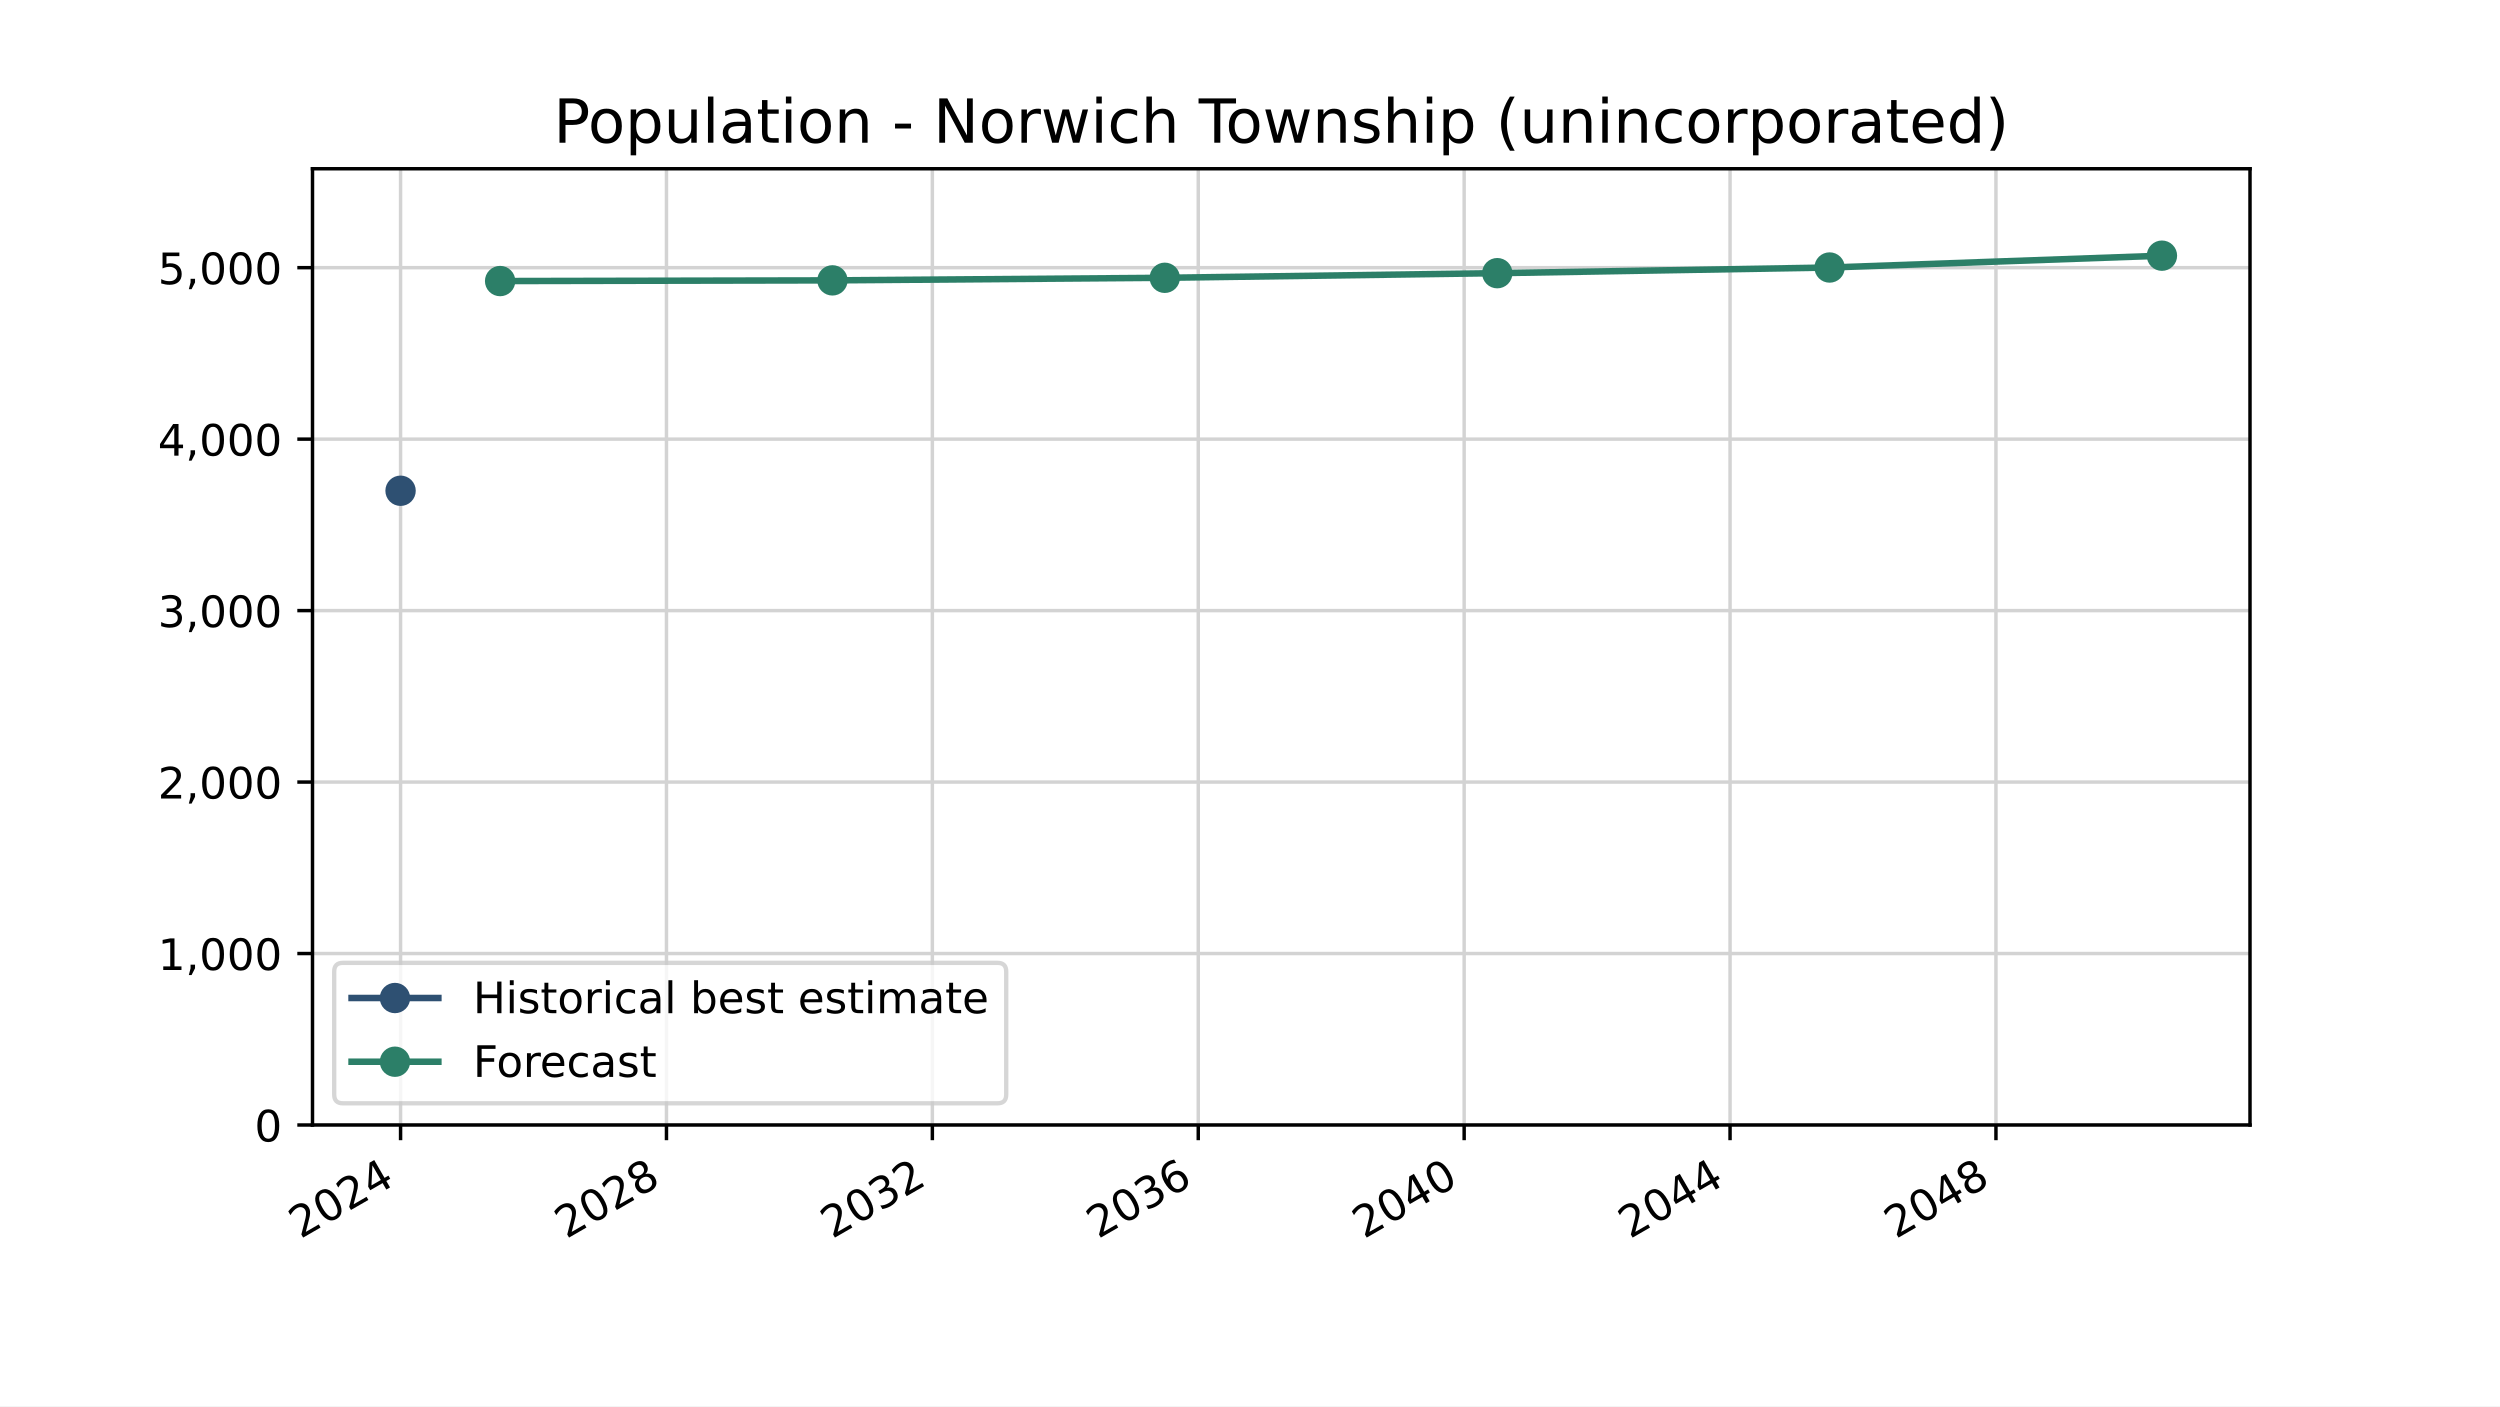
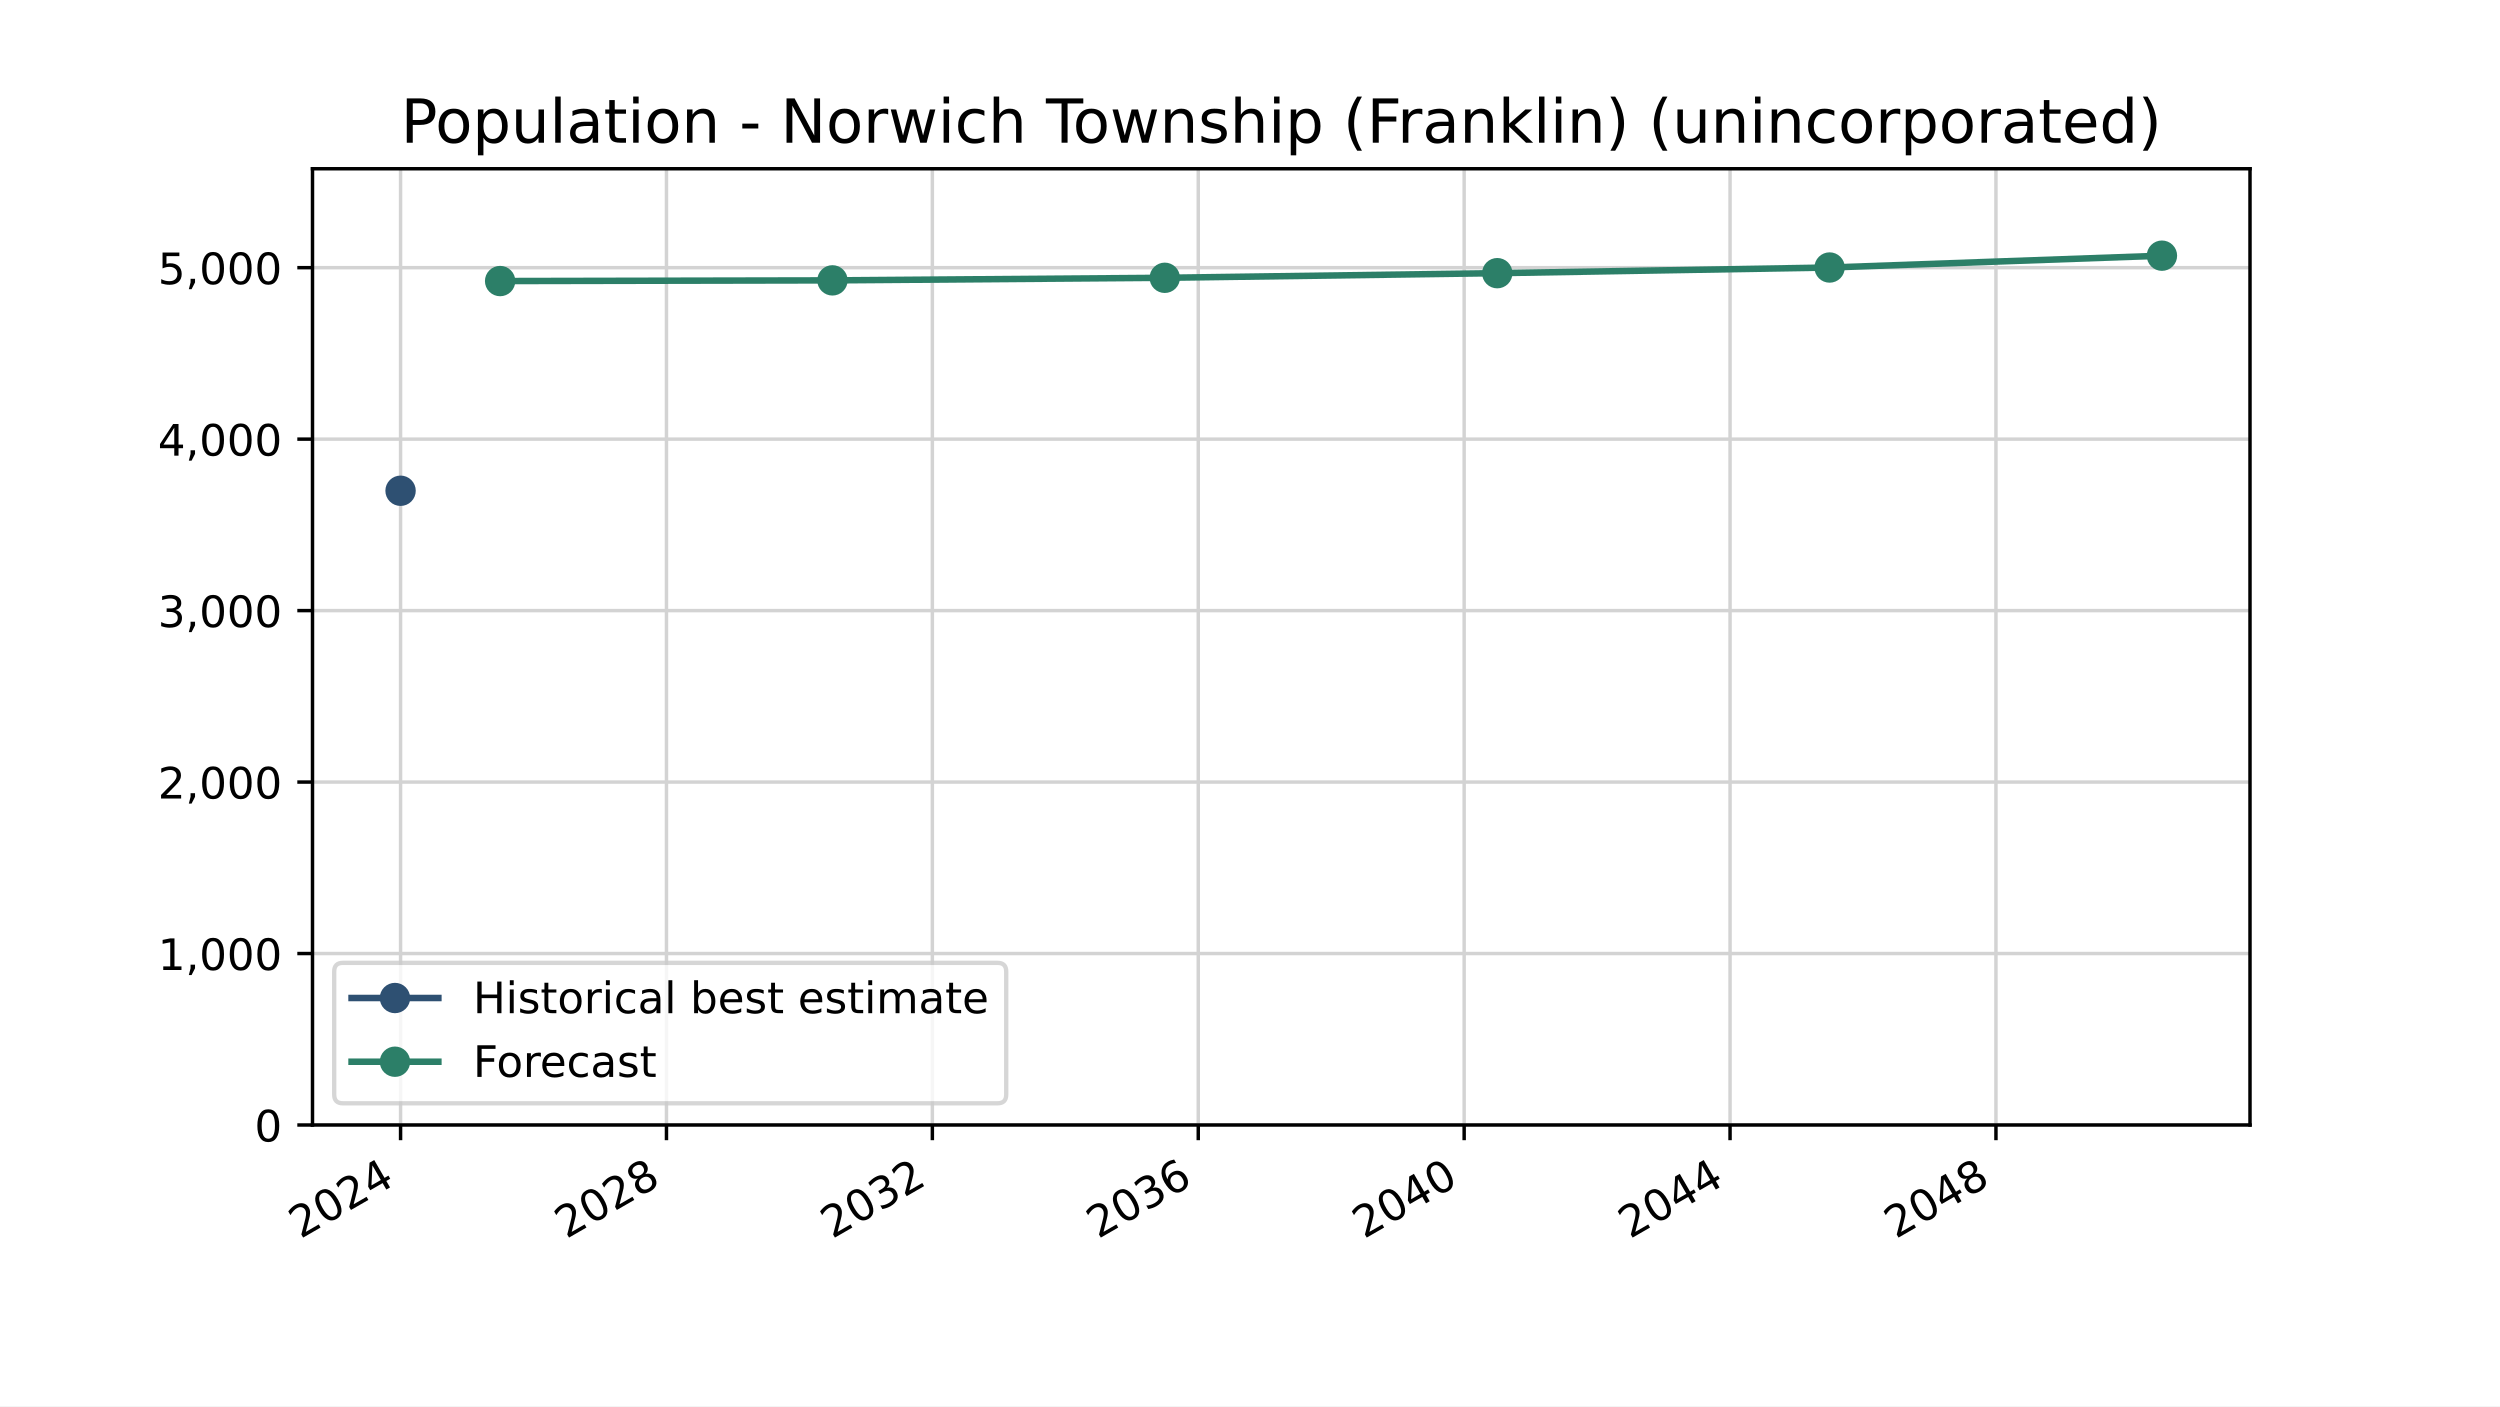
<svg xmlns="http://www.w3.org/2000/svg" xmlns:xlink="http://www.w3.org/1999/xlink" width="576pt" height="324pt" viewBox="0 0 576 324" version="1.1">
  <defs>
    <style type="text/css">*{stroke-linejoin: round; stroke-linecap: butt}</style>
  </defs>
  <g id="figure_1">
    <g id="patch_1">
      <path d="M 0 324  L 576 324  L 576 0  L 0 0  z " style="fill: #ffffff" />
    </g>
    <g id="axes_1">
      <g id="patch_2">
        <path d="M 72 259.2  L 518.4 259.2  L 518.4 38.88  L 72 38.88  z " style="fill: #ffffff" />
      </g>
      <g id="matplotlib.axis_1">
        <g id="xtick_1">
          <g id="line2d_1">
-             <path d="M 92.291 259.2  L 92.291 38.88  " clip-path="url(#pe5edee9aa0)" style="fill: none; stroke: #d3d3d3; stroke-width: 0.8; stroke-linecap: square" />
+             <path d="M 92.291 259.2  L 92.291 38.88  " clip-path="url(#pd421b68bc0)" style="fill: none; stroke: #d3d3d3; stroke-width: 0.8; stroke-linecap: square" />
          </g>
          <g id="line2d_2">
            <defs>
-               <path id="m235fa93802" d="M 0 0  L 0 3.5  " style="stroke: #000000; stroke-width: 0.8" />
+               <path id="m4532b409aa" d="M 0 0  L 0 3.5  " style="stroke: #000000; stroke-width: 0.8" />
            </defs>
            <g>
-               <use xlink:href="#m235fa93802" x="92.291" y="259.2" style="stroke: #000000; stroke-width: 0.8" />
+               <use xlink:href="#m4532b409aa" x="92.291" y="259.2" style="stroke: #000000; stroke-width: 0.8" />
            </g>
          </g>
          <g id="text_1">
            <g transform="translate(69.21072 285.5054) rotate(-30) scale(0.1 -0.1)">
              <defs>
                <path id="DejaVuSans-32" d="M 1228 531  L 3431 531  L 3431 0  L 469 0  L 469 531  Q 828 903 1448 1529  Q 2069 2156 2228 2338  Q 2531 2678 2651 2914  Q 2772 3150 2772 3378  Q 2772 3750 2511 3984  Q 2250 4219 1831 4219  Q 1534 4219 1204 4116  Q 875 4013 500 3803  L 500 4441  Q 881 4594 1212 4672  Q 1544 4750 1819 4750  Q 2544 4750 2975 4387  Q 3406 4025 3406 3419  Q 3406 3131 3298 2873  Q 3191 2616 2906 2266  Q 2828 2175 2409 1742  Q 1991 1309 1228 531  z " transform="scale(0.015625)" />
                <path id="DejaVuSans-30" d="M 2034 4250  Q 1547 4250 1301 3770  Q 1056 3291 1056 2328  Q 1056 1369 1301 889  Q 1547 409 2034 409  Q 2525 409 2770 889  Q 3016 1369 3016 2328  Q 3016 3291 2770 3770  Q 2525 4250 2034 4250  z M 2034 4750  Q 2819 4750 3233 4129  Q 3647 3509 3647 2328  Q 3647 1150 3233 529  Q 2819 -91 2034 -91  Q 1250 -91 836 529  Q 422 1150 422 2328  Q 422 3509 836 4129  Q 1250 4750 2034 4750  z " transform="scale(0.015625)" />
                <path id="DejaVuSans-34" d="M 2419 4116  L 825 1625  L 2419 1625  L 2419 4116  z M 2253 4666  L 3047 4666  L 3047 1625  L 3713 1625  L 3713 1100  L 3047 1100  L 3047 0  L 2419 0  L 2419 1100  L 313 1100  L 313 1709  L 2253 4666  z " transform="scale(0.015625)" />
              </defs>
              <use xlink:href="#DejaVuSans-32" />
              <use xlink:href="#DejaVuSans-30" x="63.623" />
              <use xlink:href="#DejaVuSans-32" x="127.246" />
              <use xlink:href="#DejaVuSans-34" x="190.869" />
            </g>
          </g>
        </g>
        <g id="xtick_2">
          <g id="line2d_3">
-             <path d="M 153.554 259.2  L 153.554 38.88  " clip-path="url(#pe5edee9aa0)" style="fill: none; stroke: #d3d3d3; stroke-width: 0.8; stroke-linecap: square" />
+             <path d="M 153.554 259.2  L 153.554 38.88  " clip-path="url(#pd421b68bc0)" style="fill: none; stroke: #d3d3d3; stroke-width: 0.8; stroke-linecap: square" />
          </g>
          <g id="line2d_4">
            <g>
-               <use xlink:href="#m235fa93802" x="153.554" y="259.2" style="stroke: #000000; stroke-width: 0.8" />
+               <use xlink:href="#m4532b409aa" x="153.554" y="259.2" style="stroke: #000000; stroke-width: 0.8" />
            </g>
          </g>
          <g id="text_2">
            <g transform="translate(130.4734 285.5054) rotate(-30) scale(0.1 -0.1)">
              <defs>
                <path id="DejaVuSans-38" d="M 2034 2216  Q 1584 2216 1326 1975  Q 1069 1734 1069 1313  Q 1069 891 1326 650  Q 1584 409 2034 409  Q 2484 409 2743 651  Q 3003 894 3003 1313  Q 3003 1734 2745 1975  Q 2488 2216 2034 2216  z M 1403 2484  Q 997 2584 770 2862  Q 544 3141 544 3541  Q 544 4100 942 4425  Q 1341 4750 2034 4750  Q 2731 4750 3128 4425  Q 3525 4100 3525 3541  Q 3525 3141 3298 2862  Q 3072 2584 2669 2484  Q 3125 2378 3379 2068  Q 3634 1759 3634 1313  Q 3634 634 3220 271  Q 2806 -91 2034 -91  Q 1263 -91 848 271  Q 434 634 434 1313  Q 434 1759 690 2068  Q 947 2378 1403 2484  z M 1172 3481  Q 1172 3119 1398 2916  Q 1625 2713 2034 2713  Q 2441 2713 2670 2916  Q 2900 3119 2900 3481  Q 2900 3844 2670 4047  Q 2441 4250 2034 4250  Q 1625 4250 1398 4047  Q 1172 3844 1172 3481  z " transform="scale(0.015625)" />
              </defs>
              <use xlink:href="#DejaVuSans-32" />
              <use xlink:href="#DejaVuSans-30" x="63.623" />
              <use xlink:href="#DejaVuSans-32" x="127.246" />
              <use xlink:href="#DejaVuSans-38" x="190.869" />
            </g>
          </g>
        </g>
        <g id="xtick_3">
          <g id="line2d_5">
-             <path d="M 214.816 259.2  L 214.816 38.88  " clip-path="url(#pe5edee9aa0)" style="fill: none; stroke: #d3d3d3; stroke-width: 0.8; stroke-linecap: square" />
+             <path d="M 214.816 259.2  L 214.816 38.88  " clip-path="url(#pd421b68bc0)" style="fill: none; stroke: #d3d3d3; stroke-width: 0.8; stroke-linecap: square" />
          </g>
          <g id="line2d_6">
            <g>
-               <use xlink:href="#m235fa93802" x="214.816" y="259.2" style="stroke: #000000; stroke-width: 0.8" />
+               <use xlink:href="#m4532b409aa" x="214.816" y="259.2" style="stroke: #000000; stroke-width: 0.8" />
            </g>
          </g>
          <g id="text_3">
            <g transform="translate(191.7361 285.5054) rotate(-30) scale(0.1 -0.1)">
              <defs>
                <path id="DejaVuSans-33" d="M 2597 2516  Q 3050 2419 3304 2112  Q 3559 1806 3559 1356  Q 3559 666 3084 287  Q 2609 -91 1734 -91  Q 1441 -91 1130 -33  Q 819 25 488 141  L 488 750  Q 750 597 1062 519  Q 1375 441 1716 441  Q 2309 441 2620 675  Q 2931 909 2931 1356  Q 2931 1769 2642 2001  Q 2353 2234 1838 2234  L 1294 2234  L 1294 2753  L 1863 2753  Q 2328 2753 2575 2939  Q 2822 3125 2822 3475  Q 2822 3834 2567 4026  Q 2313 4219 1838 4219  Q 1578 4219 1281 4162  Q 984 4106 628 3988  L 628 4550  Q 988 4650 1302 4700  Q 1616 4750 1894 4750  Q 2613 4750 3031 4423  Q 3450 4097 3450 3541  Q 3450 3153 3228 2886  Q 3006 2619 2597 2516  z " transform="scale(0.015625)" />
              </defs>
              <use xlink:href="#DejaVuSans-32" />
              <use xlink:href="#DejaVuSans-30" x="63.623" />
              <use xlink:href="#DejaVuSans-33" x="127.246" />
              <use xlink:href="#DejaVuSans-32" x="190.869" />
            </g>
          </g>
        </g>
        <g id="xtick_4">
          <g id="line2d_7">
-             <path d="M 276.079 259.2  L 276.079 38.88  " clip-path="url(#pe5edee9aa0)" style="fill: none; stroke: #d3d3d3; stroke-width: 0.8; stroke-linecap: square" />
+             <path d="M 276.079 259.2  L 276.079 38.88  " clip-path="url(#pd421b68bc0)" style="fill: none; stroke: #d3d3d3; stroke-width: 0.8; stroke-linecap: square" />
          </g>
          <g id="line2d_8">
            <g>
-               <use xlink:href="#m235fa93802" x="276.079" y="259.2" style="stroke: #000000; stroke-width: 0.8" />
+               <use xlink:href="#m4532b409aa" x="276.079" y="259.2" style="stroke: #000000; stroke-width: 0.8" />
            </g>
          </g>
          <g id="text_4">
            <g transform="translate(252.9988 285.5054) rotate(-30) scale(0.1 -0.1)">
              <defs>
                <path id="DejaVuSans-36" d="M 2113 2584  Q 1688 2584 1439 2293  Q 1191 2003 1191 1497  Q 1191 994 1439 701  Q 1688 409 2113 409  Q 2538 409 2786 701  Q 3034 994 3034 1497  Q 3034 2003 2786 2293  Q 2538 2584 2113 2584  z M 3366 4563  L 3366 3988  Q 3128 4100 2886 4159  Q 2644 4219 2406 4219  Q 1781 4219 1451 3797  Q 1122 3375 1075 2522  Q 1259 2794 1537 2939  Q 1816 3084 2150 3084  Q 2853 3084 3261 2657  Q 3669 2231 3669 1497  Q 3669 778 3244 343  Q 2819 -91 2113 -91  Q 1303 -91 875 529  Q 447 1150 447 2328  Q 447 3434 972 4092  Q 1497 4750 2381 4750  Q 2619 4750 2861 4703  Q 3103 4656 3366 4563  z " transform="scale(0.015625)" />
              </defs>
              <use xlink:href="#DejaVuSans-32" />
              <use xlink:href="#DejaVuSans-30" x="63.623" />
              <use xlink:href="#DejaVuSans-33" x="127.246" />
              <use xlink:href="#DejaVuSans-36" x="190.869" />
            </g>
          </g>
        </g>
        <g id="xtick_5">
          <g id="line2d_9">
-             <path d="M 337.342 259.2  L 337.342 38.88  " clip-path="url(#pe5edee9aa0)" style="fill: none; stroke: #d3d3d3; stroke-width: 0.8; stroke-linecap: square" />
+             <path d="M 337.342 259.2  L 337.342 38.88  " clip-path="url(#pd421b68bc0)" style="fill: none; stroke: #d3d3d3; stroke-width: 0.8; stroke-linecap: square" />
          </g>
          <g id="line2d_10">
            <g>
-               <use xlink:href="#m235fa93802" x="337.342" y="259.2" style="stroke: #000000; stroke-width: 0.8" />
+               <use xlink:href="#m4532b409aa" x="337.342" y="259.2" style="stroke: #000000; stroke-width: 0.8" />
            </g>
          </g>
          <g id="text_5">
            <g transform="translate(314.2615 285.5054) rotate(-30) scale(0.1 -0.1)">
              <use xlink:href="#DejaVuSans-32" />
              <use xlink:href="#DejaVuSans-30" x="63.623" />
              <use xlink:href="#DejaVuSans-34" x="127.246" />
              <use xlink:href="#DejaVuSans-30" x="190.869" />
            </g>
          </g>
        </g>
        <g id="xtick_6">
          <g id="line2d_11">
-             <path d="M 398.604 259.2  L 398.604 38.88  " clip-path="url(#pe5edee9aa0)" style="fill: none; stroke: #d3d3d3; stroke-width: 0.8; stroke-linecap: square" />
+             <path d="M 398.604 259.2  L 398.604 38.88  " clip-path="url(#pd421b68bc0)" style="fill: none; stroke: #d3d3d3; stroke-width: 0.8; stroke-linecap: square" />
          </g>
          <g id="line2d_12">
            <g>
-               <use xlink:href="#m235fa93802" x="398.604" y="259.2" style="stroke: #000000; stroke-width: 0.8" />
+               <use xlink:href="#m4532b409aa" x="398.604" y="259.2" style="stroke: #000000; stroke-width: 0.8" />
            </g>
          </g>
          <g id="text_6">
            <g transform="translate(375.5242 285.5054) rotate(-30) scale(0.1 -0.1)">
              <use xlink:href="#DejaVuSans-32" />
              <use xlink:href="#DejaVuSans-30" x="63.623" />
              <use xlink:href="#DejaVuSans-34" x="127.246" />
              <use xlink:href="#DejaVuSans-34" x="190.869" />
            </g>
          </g>
        </g>
        <g id="xtick_7">
          <g id="line2d_13">
-             <path d="M 459.867 259.2  L 459.867 38.88  " clip-path="url(#pe5edee9aa0)" style="fill: none; stroke: #d3d3d3; stroke-width: 0.8; stroke-linecap: square" />
+             <path d="M 459.867 259.2  L 459.867 38.88  " clip-path="url(#pd421b68bc0)" style="fill: none; stroke: #d3d3d3; stroke-width: 0.8; stroke-linecap: square" />
          </g>
          <g id="line2d_14">
            <g>
-               <use xlink:href="#m235fa93802" x="459.867" y="259.2" style="stroke: #000000; stroke-width: 0.8" />
+               <use xlink:href="#m4532b409aa" x="459.867" y="259.2" style="stroke: #000000; stroke-width: 0.8" />
            </g>
          </g>
          <g id="text_7">
            <g transform="translate(436.7869 285.5054) rotate(-30) scale(0.1 -0.1)">
              <use xlink:href="#DejaVuSans-32" />
              <use xlink:href="#DejaVuSans-30" x="63.623" />
              <use xlink:href="#DejaVuSans-34" x="127.246" />
              <use xlink:href="#DejaVuSans-38" x="190.869" />
            </g>
          </g>
        </g>
      </g>
      <g id="matplotlib.axis_2">
        <g id="ytick_1">
          <g id="line2d_15">
-             <path d="M 72 259.2  L 518.4 259.2  " clip-path="url(#pe5edee9aa0)" style="fill: none; stroke: #d3d3d3; stroke-width: 0.8; stroke-linecap: square" />
+             <path d="M 72 259.2  L 518.4 259.2  " clip-path="url(#pd421b68bc0)" style="fill: none; stroke: #d3d3d3; stroke-width: 0.8; stroke-linecap: square" />
          </g>
          <g id="line2d_16">
            <defs>
-               <path id="m5fd0906f15" d="M 0 0  L -3.5 0  " style="stroke: #000000; stroke-width: 0.8" />
+               <path id="m2fcfef2402" d="M 0 0  L -3.5 0  " style="stroke: #000000; stroke-width: 0.8" />
            </defs>
            <g>
-               <use xlink:href="#m5fd0906f15" x="72" y="259.2" style="stroke: #000000; stroke-width: 0.8" />
+               <use xlink:href="#m2fcfef2402" x="72" y="259.2" style="stroke: #000000; stroke-width: 0.8" />
            </g>
          </g>
          <g id="text_8">
            <g transform="translate(58.6375 262.9992) scale(0.1 -0.1)">
              <use xlink:href="#DejaVuSans-30" />
            </g>
          </g>
        </g>
        <g id="ytick_2">
          <g id="line2d_17">
-             <path d="M 72 219.695  L 518.4 219.695  " clip-path="url(#pe5edee9aa0)" style="fill: none; stroke: #d3d3d3; stroke-width: 0.8; stroke-linecap: square" />
+             <path d="M 72 219.695  L 518.4 219.695  " clip-path="url(#pd421b68bc0)" style="fill: none; stroke: #d3d3d3; stroke-width: 0.8; stroke-linecap: square" />
          </g>
          <g id="line2d_18">
            <g>
-               <use xlink:href="#m5fd0906f15" x="72" y="219.695" style="stroke: #000000; stroke-width: 0.8" />
+               <use xlink:href="#m2fcfef2402" x="72" y="219.695" style="stroke: #000000; stroke-width: 0.8" />
            </g>
          </g>
          <g id="text_9">
            <g transform="translate(36.37188 223.4941) scale(0.1 -0.1)">
              <defs>
                <path id="DejaVuSans-31" d="M 794 531  L 1825 531  L 1825 4091  L 703 3866  L 703 4441  L 1819 4666  L 2450 4666  L 2450 531  L 3481 531  L 3481 0  L 794 0  L 794 531  z " transform="scale(0.015625)" />
                <path id="DejaVuSans-2c" d="M 750 794  L 1409 794  L 1409 256  L 897 -744  L 494 -744  L 750 256  L 750 794  z " transform="scale(0.015625)" />
              </defs>
              <use xlink:href="#DejaVuSans-31" />
              <use xlink:href="#DejaVuSans-2c" x="63.623" />
              <use xlink:href="#DejaVuSans-30" x="95.41" />
              <use xlink:href="#DejaVuSans-30" x="159.033" />
              <use xlink:href="#DejaVuSans-30" x="222.656" />
            </g>
          </g>
        </g>
        <g id="ytick_3">
          <g id="line2d_19">
-             <path d="M 72 180.19  L 518.4 180.19  " clip-path="url(#pe5edee9aa0)" style="fill: none; stroke: #d3d3d3; stroke-width: 0.8; stroke-linecap: square" />
+             <path d="M 72 180.19  L 518.4 180.19  " clip-path="url(#pd421b68bc0)" style="fill: none; stroke: #d3d3d3; stroke-width: 0.8; stroke-linecap: square" />
          </g>
          <g id="line2d_20">
            <g>
-               <use xlink:href="#m5fd0906f15" x="72" y="180.19" style="stroke: #000000; stroke-width: 0.8" />
+               <use xlink:href="#m2fcfef2402" x="72" y="180.19" style="stroke: #000000; stroke-width: 0.8" />
            </g>
          </g>
          <g id="text_10">
            <g transform="translate(36.37188 183.989) scale(0.1 -0.1)">
              <use xlink:href="#DejaVuSans-32" />
              <use xlink:href="#DejaVuSans-2c" x="63.623" />
              <use xlink:href="#DejaVuSans-30" x="95.41" />
              <use xlink:href="#DejaVuSans-30" x="159.033" />
              <use xlink:href="#DejaVuSans-30" x="222.656" />
            </g>
          </g>
        </g>
        <g id="ytick_4">
          <g id="line2d_21">
-             <path d="M 72 140.685  L 518.4 140.685  " clip-path="url(#pe5edee9aa0)" style="fill: none; stroke: #d3d3d3; stroke-width: 0.8; stroke-linecap: square" />
+             <path d="M 72 140.685  L 518.4 140.685  " clip-path="url(#pd421b68bc0)" style="fill: none; stroke: #d3d3d3; stroke-width: 0.8; stroke-linecap: square" />
          </g>
          <g id="line2d_22">
            <g>
-               <use xlink:href="#m5fd0906f15" x="72" y="140.685" style="stroke: #000000; stroke-width: 0.8" />
+               <use xlink:href="#m2fcfef2402" x="72" y="140.685" style="stroke: #000000; stroke-width: 0.8" />
            </g>
          </g>
          <g id="text_11">
            <g transform="translate(36.37188 144.4839) scale(0.1 -0.1)">
              <use xlink:href="#DejaVuSans-33" />
              <use xlink:href="#DejaVuSans-2c" x="63.623" />
              <use xlink:href="#DejaVuSans-30" x="95.41" />
              <use xlink:href="#DejaVuSans-30" x="159.033" />
              <use xlink:href="#DejaVuSans-30" x="222.656" />
            </g>
          </g>
        </g>
        <g id="ytick_5">
          <g id="line2d_23">
-             <path d="M 72 101.18  L 518.4 101.18  " clip-path="url(#pe5edee9aa0)" style="fill: none; stroke: #d3d3d3; stroke-width: 0.8; stroke-linecap: square" />
+             <path d="M 72 101.18  L 518.4 101.18  " clip-path="url(#pd421b68bc0)" style="fill: none; stroke: #d3d3d3; stroke-width: 0.8; stroke-linecap: square" />
          </g>
          <g id="line2d_24">
            <g>
-               <use xlink:href="#m5fd0906f15" x="72" y="101.18" style="stroke: #000000; stroke-width: 0.8" />
+               <use xlink:href="#m2fcfef2402" x="72" y="101.18" style="stroke: #000000; stroke-width: 0.8" />
            </g>
          </g>
          <g id="text_12">
            <g transform="translate(36.37188 104.9788) scale(0.1 -0.1)">
              <use xlink:href="#DejaVuSans-34" />
              <use xlink:href="#DejaVuSans-2c" x="63.623" />
              <use xlink:href="#DejaVuSans-30" x="95.41" />
              <use xlink:href="#DejaVuSans-30" x="159.033" />
              <use xlink:href="#DejaVuSans-30" x="222.656" />
            </g>
          </g>
        </g>
        <g id="ytick_6">
          <g id="line2d_25">
-             <path d="M 72 61.674  L 518.4 61.674  " clip-path="url(#pe5edee9aa0)" style="fill: none; stroke: #d3d3d3; stroke-width: 0.8; stroke-linecap: square" />
+             <path d="M 72 61.674  L 518.4 61.674  " clip-path="url(#pd421b68bc0)" style="fill: none; stroke: #d3d3d3; stroke-width: 0.8; stroke-linecap: square" />
          </g>
          <g id="line2d_26">
            <g>
-               <use xlink:href="#m5fd0906f15" x="72" y="61.674" style="stroke: #000000; stroke-width: 0.8" />
+               <use xlink:href="#m2fcfef2402" x="72" y="61.674" style="stroke: #000000; stroke-width: 0.8" />
            </g>
          </g>
          <g id="text_13">
            <g transform="translate(36.37188 65.47367) scale(0.1 -0.1)">
              <defs>
                <path id="DejaVuSans-35" d="M 691 4666  L 3169 4666  L 3169 4134  L 1269 4134  L 1269 2991  Q 1406 3038 1543 3061  Q 1681 3084 1819 3084  Q 2600 3084 3056 2656  Q 3513 2228 3513 1497  Q 3513 744 3044 326  Q 2575 -91 1722 -91  Q 1428 -91 1123 -41  Q 819 9 494 109  L 494 744  Q 775 591 1075 516  Q 1375 441 1709 441  Q 2250 441 2565 725  Q 2881 1009 2881 1497  Q 2881 1984 2565 2268  Q 2250 2553 1709 2553  Q 1456 2553 1204 2497  Q 953 2441 691 2322  L 691 4666  z " transform="scale(0.015625)" />
              </defs>
              <use xlink:href="#DejaVuSans-35" />
              <use xlink:href="#DejaVuSans-2c" x="63.623" />
              <use xlink:href="#DejaVuSans-30" x="95.41" />
              <use xlink:href="#DejaVuSans-30" x="159.033" />
              <use xlink:href="#DejaVuSans-30" x="222.656" />
            </g>
          </g>
        </g>
      </g>
      <g id="line2d_27">
-         <path d="M 92.291 113.071  " clip-path="url(#pe5edee9aa0)" style="fill: none; stroke: #2e5072; stroke-width: 1.5; stroke-linecap: square" />
+         <path d="M 92.291 113.071  " clip-path="url(#pd421b68bc0)" style="fill: none; stroke: #2e5072; stroke-width: 1.5; stroke-linecap: square" />
        <defs>
-           <path id="md30c17a52a" d="M 0 3  C 0.796 3 1.559 2.684 2.121 2.121  C 2.684 1.559 3 0.796 3 0  C 3 -0.796 2.684 -1.559 2.121 -2.121  C 1.559 -2.684 0.796 -3 0 -3  C -0.796 -3 -1.559 -2.684 -2.121 -2.121  C -2.684 -1.559 -3 -0.796 -3 0  C -3 0.796 -2.684 1.559 -2.121 2.121  C -1.559 2.684 -0.796 3 0 3  z " style="stroke: #2e5072" />
+           <path id="m46cd131472" d="M 0 3  C 0.796 3 1.559 2.684 2.121 2.121  C 2.684 1.559 3 0.796 3 0  C 3 -0.796 2.684 -1.559 2.121 -2.121  C 1.559 -2.684 0.796 -3 0 -3  C -0.796 -3 -1.559 -2.684 -2.121 -2.121  C -2.684 -1.559 -3 -0.796 -3 0  C -3 0.796 -2.684 1.559 -2.121 2.121  C -1.559 2.684 -0.796 3 0 3  z " style="stroke: #2e5072" />
        </defs>
-         <g clip-path="url(#pe5edee9aa0)">
-           <use xlink:href="#md30c17a52a" x="92.291" y="113.071" style="fill: #2e5072; stroke: #2e5072" />
+         <g clip-path="url(#pd421b68bc0)">
+           <use xlink:href="#m46cd131472" x="92.291" y="113.071" style="fill: #2e5072; stroke: #2e5072" />
        </g>
      </g>
      <g id="line2d_28">
-         <path d="M 115.228 64.756  L 191.796 64.598  L 268.364 64.005  L 344.973 62.939  L 421.541 61.635  L 498.109 58.909  " clip-path="url(#pe5edee9aa0)" style="fill: none; stroke: #2c7f68; stroke-width: 1.5; stroke-linecap: square" />
+         <path d="M 115.228 64.756  L 191.796 64.598  L 268.364 64.005  L 344.973 62.939  L 421.541 61.635  L 498.109 58.909  " clip-path="url(#pd421b68bc0)" style="fill: none; stroke: #2c7f68; stroke-width: 1.5; stroke-linecap: square" />
        <defs>
-           <path id="m42e210b391" d="M 0 3  C 0.796 3 1.559 2.684 2.121 2.121  C 2.684 1.559 3 0.796 3 0  C 3 -0.796 2.684 -1.559 2.121 -2.121  C 1.559 -2.684 0.796 -3 0 -3  C -0.796 -3 -1.559 -2.684 -2.121 -2.121  C -2.684 -1.559 -3 -0.796 -3 0  C -3 0.796 -2.684 1.559 -2.121 2.121  C -1.559 2.684 -0.796 3 0 3  z " style="stroke: #2c7f68" />
+           <path id="mf245f5ab04" d="M 0 3  C 0.796 3 1.559 2.684 2.121 2.121  C 2.684 1.559 3 0.796 3 0  C 3 -0.796 2.684 -1.559 2.121 -2.121  C 1.559 -2.684 0.796 -3 0 -3  C -0.796 -3 -1.559 -2.684 -2.121 -2.121  C -2.684 -1.559 -3 -0.796 -3 0  C -3 0.796 -2.684 1.559 -2.121 2.121  C -1.559 2.684 -0.796 3 0 3  z " style="stroke: #2c7f68" />
        </defs>
-         <g clip-path="url(#pe5edee9aa0)">
-           <use xlink:href="#m42e210b391" x="115.228" y="64.756" style="fill: #2c7f68; stroke: #2c7f68" />
-           <use xlink:href="#m42e210b391" x="191.796" y="64.598" style="fill: #2c7f68; stroke: #2c7f68" />
-           <use xlink:href="#m42e210b391" x="268.364" y="64.005" style="fill: #2c7f68; stroke: #2c7f68" />
-           <use xlink:href="#m42e210b391" x="344.973" y="62.939" style="fill: #2c7f68; stroke: #2c7f68" />
-           <use xlink:href="#m42e210b391" x="421.541" y="61.635" style="fill: #2c7f68; stroke: #2c7f68" />
-           <use xlink:href="#m42e210b391" x="498.109" y="58.909" style="fill: #2c7f68; stroke: #2c7f68" />
+         <g clip-path="url(#pd421b68bc0)">
+           <use xlink:href="#mf245f5ab04" x="115.228" y="64.756" style="fill: #2c7f68; stroke: #2c7f68" />
+           <use xlink:href="#mf245f5ab04" x="191.796" y="64.598" style="fill: #2c7f68; stroke: #2c7f68" />
+           <use xlink:href="#mf245f5ab04" x="268.364" y="64.005" style="fill: #2c7f68; stroke: #2c7f68" />
+           <use xlink:href="#mf245f5ab04" x="344.973" y="62.939" style="fill: #2c7f68; stroke: #2c7f68" />
+           <use xlink:href="#mf245f5ab04" x="421.541" y="61.635" style="fill: #2c7f68; stroke: #2c7f68" />
+           <use xlink:href="#mf245f5ab04" x="498.109" y="58.909" style="fill: #2c7f68; stroke: #2c7f68" />
        </g>
      </g>
      <g id="patch_3">
        <path d="M 72 259.2  L 72 38.88  " style="fill: none; stroke: #000000; stroke-width: 0.8; stroke-linejoin: miter; stroke-linecap: square" />
      </g>
      <g id="patch_4">
        <path d="M 518.4 259.2  L 518.4 38.88  " style="fill: none; stroke: #000000; stroke-width: 0.8; stroke-linejoin: miter; stroke-linecap: square" />
      </g>
      <g id="patch_5">
        <path d="M 72 259.2  L 518.4 259.2  " style="fill: none; stroke: #000000; stroke-width: 0.8; stroke-linejoin: miter; stroke-linecap: square" />
      </g>
      <g id="patch_6">
        <path d="M 72 38.88  L 518.4 38.88  " style="fill: none; stroke: #000000; stroke-width: 0.8; stroke-linejoin: miter; stroke-linecap: square" />
      </g>
      <g id="text_14">
-         <g transform="translate(127.5347 32.88) scale(0.14 -0.14)">
+         <g transform="translate(92.34656 32.88) scale(0.14 -0.14)">
          <defs>
            <path id="DejaVuSans-50" d="M 1259 4147  L 1259 2394  L 2053 2394  Q 2494 2394 2734 2622  Q 2975 2850 2975 3272  Q 2975 3691 2734 3919  Q 2494 4147 2053 4147  L 1259 4147  z M 628 4666  L 2053 4666  Q 2838 4666 3239 4311  Q 3641 3956 3641 3272  Q 3641 2581 3239 2228  Q 2838 1875 2053 1875  L 1259 1875  L 1259 0  L 628 0  L 628 4666  z " transform="scale(0.015625)" />
            <path id="DejaVuSans-6f" d="M 1959 3097  Q 1497 3097 1228 2736  Q 959 2375 959 1747  Q 959 1119 1226 758  Q 1494 397 1959 397  Q 2419 397 2687 759  Q 2956 1122 2956 1747  Q 2956 2369 2687 2733  Q 2419 3097 1959 3097  z M 1959 3584  Q 2709 3584 3137 3096  Q 3566 2609 3566 1747  Q 3566 888 3137 398  Q 2709 -91 1959 -91  Q 1206 -91 779 398  Q 353 888 353 1747  Q 353 2609 779 3096  Q 1206 3584 1959 3584  z " transform="scale(0.015625)" />
            <path id="DejaVuSans-70" d="M 1159 525  L 1159 -1331  L 581 -1331  L 581 3500  L 1159 3500  L 1159 2969  Q 1341 3281 1617 3432  Q 1894 3584 2278 3584  Q 2916 3584 3314 3078  Q 3713 2572 3713 1747  Q 3713 922 3314 415  Q 2916 -91 2278 -91  Q 1894 -91 1617 61  Q 1341 213 1159 525  z M 3116 1747  Q 3116 2381 2855 2742  Q 2594 3103 2138 3103  Q 1681 3103 1420 2742  Q 1159 2381 1159 1747  Q 1159 1113 1420 752  Q 1681 391 2138 391  Q 2594 391 2855 752  Q 3116 1113 3116 1747  z " transform="scale(0.015625)" />
            <path id="DejaVuSans-75" d="M 544 1381  L 544 3500  L 1119 3500  L 1119 1403  Q 1119 906 1312 657  Q 1506 409 1894 409  Q 2359 409 2629 706  Q 2900 1003 2900 1516  L 2900 3500  L 3475 3500  L 3475 0  L 2900 0  L 2900 538  Q 2691 219 2414 64  Q 2138 -91 1772 -91  Q 1169 -91 856 284  Q 544 659 544 1381  z M 1991 3584  L 1991 3584  z " transform="scale(0.015625)" />
            <path id="DejaVuSans-6c" d="M 603 4863  L 1178 4863  L 1178 0  L 603 0  L 603 4863  z " transform="scale(0.015625)" />
            <path id="DejaVuSans-61" d="M 2194 1759  Q 1497 1759 1228 1600  Q 959 1441 959 1056  Q 959 750 1161 570  Q 1363 391 1709 391  Q 2188 391 2477 730  Q 2766 1069 2766 1631  L 2766 1759  L 2194 1759  z M 3341 1997  L 3341 0  L 2766 0  L 2766 531  Q 2569 213 2275 61  Q 1981 -91 1556 -91  Q 1019 -91 701 211  Q 384 513 384 1019  Q 384 1609 779 1909  Q 1175 2209 1959 2209  L 2766 2209  L 2766 2266  Q 2766 2663 2505 2880  Q 2244 3097 1772 3097  Q 1472 3097 1187 3025  Q 903 2953 641 2809  L 641 3341  Q 956 3463 1253 3523  Q 1550 3584 1831 3584  Q 2591 3584 2966 3190  Q 3341 2797 3341 1997  z " transform="scale(0.015625)" />
            <path id="DejaVuSans-74" d="M 1172 4494  L 1172 3500  L 2356 3500  L 2356 3053  L 1172 3053  L 1172 1153  Q 1172 725 1289 603  Q 1406 481 1766 481  L 2356 481  L 2356 0  L 1766 0  Q 1100 0 847 248  Q 594 497 594 1153  L 594 3053  L 172 3053  L 172 3500  L 594 3500  L 594 4494  L 1172 4494  z " transform="scale(0.015625)" />
            <path id="DejaVuSans-69" d="M 603 3500  L 1178 3500  L 1178 0  L 603 0  L 603 3500  z M 603 4863  L 1178 4863  L 1178 4134  L 603 4134  L 603 4863  z " transform="scale(0.015625)" />
            <path id="DejaVuSans-6e" d="M 3513 2113  L 3513 0  L 2938 0  L 2938 2094  Q 2938 2591 2744 2837  Q 2550 3084 2163 3084  Q 1697 3084 1428 2787  Q 1159 2491 1159 1978  L 1159 0  L 581 0  L 581 3500  L 1159 3500  L 1159 2956  Q 1366 3272 1645 3428  Q 1925 3584 2291 3584  Q 2894 3584 3203 3211  Q 3513 2838 3513 2113  z " transform="scale(0.015625)" />
            <path id="DejaVuSans-20" transform="scale(0.015625)" />
            <path id="DejaVuSans-2d" d="M 313 2009  L 1997 2009  L 1997 1497  L 313 1497  L 313 2009  z " transform="scale(0.015625)" />
            <path id="DejaVuSans-4e" d="M 628 4666  L 1478 4666  L 3547 763  L 3547 4666  L 4159 4666  L 4159 0  L 3309 0  L 1241 3903  L 1241 0  L 628 0  L 628 4666  z " transform="scale(0.015625)" />
            <path id="DejaVuSans-72" d="M 2631 2963  Q 2534 3019 2420 3045  Q 2306 3072 2169 3072  Q 1681 3072 1420 2755  Q 1159 2438 1159 1844  L 1159 0  L 581 0  L 581 3500  L 1159 3500  L 1159 2956  Q 1341 3275 1631 3429  Q 1922 3584 2338 3584  Q 2397 3584 2469 3576  Q 2541 3569 2628 3553  L 2631 2963  z " transform="scale(0.015625)" />
            <path id="DejaVuSans-77" d="M 269 3500  L 844 3500  L 1563 769  L 2278 3500  L 2956 3500  L 3675 769  L 4391 3500  L 4966 3500  L 4050 0  L 3372 0  L 2619 2869  L 1863 0  L 1184 0  L 269 3500  z " transform="scale(0.015625)" />
            <path id="DejaVuSans-63" d="M 3122 3366  L 3122 2828  Q 2878 2963 2633 3030  Q 2388 3097 2138 3097  Q 1578 3097 1268 2742  Q 959 2388 959 1747  Q 959 1106 1268 751  Q 1578 397 2138 397  Q 2388 397 2633 464  Q 2878 531 3122 666  L 3122 134  Q 2881 22 2623 -34  Q 2366 -91 2075 -91  Q 1284 -91 818 406  Q 353 903 353 1747  Q 353 2603 823 3093  Q 1294 3584 2113 3584  Q 2378 3584 2631 3529  Q 2884 3475 3122 3366  z " transform="scale(0.015625)" />
            <path id="DejaVuSans-68" d="M 3513 2113  L 3513 0  L 2938 0  L 2938 2094  Q 2938 2591 2744 2837  Q 2550 3084 2163 3084  Q 1697 3084 1428 2787  Q 1159 2491 1159 1978  L 1159 0  L 581 0  L 581 4863  L 1159 4863  L 1159 2956  Q 1366 3272 1645 3428  Q 1925 3584 2291 3584  Q 2894 3584 3203 3211  Q 3513 2838 3513 2113  z " transform="scale(0.015625)" />
            <path id="DejaVuSans-54" d="M -19 4666  L 3928 4666  L 3928 4134  L 2272 4134  L 2272 0  L 1638 0  L 1638 4134  L -19 4134  L -19 4666  z " transform="scale(0.015625)" />
            <path id="DejaVuSans-73" d="M 2834 3397  L 2834 2853  Q 2591 2978 2328 3040  Q 2066 3103 1784 3103  Q 1356 3103 1142 2972  Q 928 2841 928 2578  Q 928 2378 1081 2264  Q 1234 2150 1697 2047  L 1894 2003  Q 2506 1872 2764 1633  Q 3022 1394 3022 966  Q 3022 478 2636 193  Q 2250 -91 1575 -91  Q 1294 -91 989 -36  Q 684 19 347 128  L 347 722  Q 666 556 975 473  Q 1284 391 1588 391  Q 1994 391 2212 530  Q 2431 669 2431 922  Q 2431 1156 2273 1281  Q 2116 1406 1581 1522  L 1381 1569  Q 847 1681 609 1914  Q 372 2147 372 2553  Q 372 3047 722 3315  Q 1072 3584 1716 3584  Q 2034 3584 2315 3537  Q 2597 3491 2834 3397  z " transform="scale(0.015625)" />
            <path id="DejaVuSans-28" d="M 1984 4856  Q 1566 4138 1362 3434  Q 1159 2731 1159 2009  Q 1159 1288 1364 580  Q 1569 -128 1984 -844  L 1484 -844  Q 1016 -109 783 600  Q 550 1309 550 2009  Q 550 2706 781 3412  Q 1013 4119 1484 4856  L 1984 4856  z " transform="scale(0.015625)" />
+             <path id="DejaVuSans-46" d="M 628 4666  L 3309 4666  L 3309 4134  L 1259 4134  L 1259 2759  L 3109 2759  L 3109 2228  L 1259 2228  L 1259 0  L 628 0  L 628 4666  z " transform="scale(0.015625)" />
+             <path id="DejaVuSans-6b" d="M 581 4863  L 1159 4863  L 1159 1991  L 2875 3500  L 3609 3500  L 1753 1863  L 3688 0  L 2938 0  L 1159 1709  L 1159 0  L 581 0  L 581 4863  z " transform="scale(0.015625)" />
+             <path id="DejaVuSans-29" d="M 513 4856  L 1013 4856  Q 1481 4119 1714 3412  Q 1947 2706 1947 2009  Q 1947 1309 1714 600  Q 1481 -109 1013 -844  L 513 -844  Q 928 -128 1133 580  Q 1338 1288 1338 2009  Q 1338 2731 1133 3434  Q 928 4138 513 4856  z " transform="scale(0.015625)" />
            <path id="DejaVuSans-65" d="M 3597 1894  L 3597 1613  L 953 1613  Q 991 1019 1311 708  Q 1631 397 2203 397  Q 2534 397 2845 478  Q 3156 559 3463 722  L 3463 178  Q 3153 47 2828 -22  Q 2503 -91 2169 -91  Q 1331 -91 842 396  Q 353 884 353 1716  Q 353 2575 817 3079  Q 1281 3584 2069 3584  Q 2775 3584 3186 3129  Q 3597 2675 3597 1894  z M 3022 2063  Q 3016 2534 2758 2815  Q 2500 3097 2075 3097  Q 1594 3097 1305 2825  Q 1016 2553 972 2059  L 3022 2063  z " transform="scale(0.015625)" />
            <path id="DejaVuSans-64" d="M 2906 2969  L 2906 4863  L 3481 4863  L 3481 0  L 2906 0  L 2906 525  Q 2725 213 2448 61  Q 2172 -91 1784 -91  Q 1150 -91 751 415  Q 353 922 353 1747  Q 353 2572 751 3078  Q 1150 3584 1784 3584  Q 2172 3584 2448 3432  Q 2725 3281 2906 2969  z M 947 1747  Q 947 1113 1208 752  Q 1469 391 1925 391  Q 2381 391 2643 752  Q 2906 1113 2906 1747  Q 2906 2381 2643 2742  Q 2381 3103 1925 3103  Q 1469 3103 1208 2742  Q 947 2381 947 1747  z " transform="scale(0.015625)" />
-             <path id="DejaVuSans-29" d="M 513 4856  L 1013 4856  Q 1481 4119 1714 3412  Q 1947 2706 1947 2009  Q 1947 1309 1714 600  Q 1481 -109 1013 -844  L 513 -844  Q 928 -128 1133 580  Q 1338 1288 1338 2009  Q 1338 2731 1133 3434  Q 928 4138 513 4856  z " transform="scale(0.015625)" />
          </defs>
          <use xlink:href="#DejaVuSans-50" />
          <use xlink:href="#DejaVuSans-6f" x="56.678" />
          <use xlink:href="#DejaVuSans-70" x="117.859" />
          <use xlink:href="#DejaVuSans-75" x="181.336" />
          <use xlink:href="#DejaVuSans-6c" x="244.715" />
          <use xlink:href="#DejaVuSans-61" x="272.498" />
          <use xlink:href="#DejaVuSans-74" x="333.777" />
          <use xlink:href="#DejaVuSans-69" x="372.986" />
          <use xlink:href="#DejaVuSans-6f" x="400.77" />
          <use xlink:href="#DejaVuSans-6e" x="461.951" />
          <use xlink:href="#DejaVuSans-20" x="525.33" />
          <use xlink:href="#DejaVuSans-2d" x="557.117" />
          <use xlink:href="#DejaVuSans-20" x="593.201" />
          <use xlink:href="#DejaVuSans-4e" x="624.988" />
          <use xlink:href="#DejaVuSans-6f" x="699.793" />
          <use xlink:href="#DejaVuSans-72" x="760.975" />
          <use xlink:href="#DejaVuSans-77" x="802.088" />
          <use xlink:href="#DejaVuSans-69" x="883.875" />
          <use xlink:href="#DejaVuSans-63" x="911.658" />
          <use xlink:href="#DejaVuSans-68" x="966.639" />
          <use xlink:href="#DejaVuSans-20" x="1030.018" />
          <use xlink:href="#DejaVuSans-54" x="1061.805" />
          <use xlink:href="#DejaVuSans-6f" x="1105.889" />
          <use xlink:href="#DejaVuSans-77" x="1167.07" />
          <use xlink:href="#DejaVuSans-6e" x="1248.857" />
          <use xlink:href="#DejaVuSans-73" x="1312.236" />
          <use xlink:href="#DejaVuSans-68" x="1364.336" />
          <use xlink:href="#DejaVuSans-69" x="1427.715" />
          <use xlink:href="#DejaVuSans-70" x="1455.498" />
          <use xlink:href="#DejaVuSans-20" x="1518.975" />
          <use xlink:href="#DejaVuSans-28" x="1550.762" />
-           <use xlink:href="#DejaVuSans-75" x="1589.775" />
-           <use xlink:href="#DejaVuSans-6e" x="1653.154" />
-           <use xlink:href="#DejaVuSans-69" x="1716.533" />
-           <use xlink:href="#DejaVuSans-6e" x="1744.316" />
-           <use xlink:href="#DejaVuSans-63" x="1807.695" />
-           <use xlink:href="#DejaVuSans-6f" x="1862.676" />
-           <use xlink:href="#DejaVuSans-72" x="1923.857" />
-           <use xlink:href="#DejaVuSans-70" x="1964.971" />
-           <use xlink:href="#DejaVuSans-6f" x="2028.447" />
-           <use xlink:href="#DejaVuSans-72" x="2089.629" />
-           <use xlink:href="#DejaVuSans-61" x="2130.742" />
-           <use xlink:href="#DejaVuSans-74" x="2192.021" />
-           <use xlink:href="#DejaVuSans-65" x="2231.23" />
-           <use xlink:href="#DejaVuSans-64" x="2292.754" />
-           <use xlink:href="#DejaVuSans-29" x="2356.23" />
+           <use xlink:href="#DejaVuSans-46" x="1589.775" />
+           <use xlink:href="#DejaVuSans-72" x="1640.045" />
+           <use xlink:href="#DejaVuSans-61" x="1681.158" />
+           <use xlink:href="#DejaVuSans-6e" x="1742.438" />
+           <use xlink:href="#DejaVuSans-6b" x="1805.816" />
+           <use xlink:href="#DejaVuSans-6c" x="1863.727" />
+           <use xlink:href="#DejaVuSans-69" x="1891.51" />
+           <use xlink:href="#DejaVuSans-6e" x="1919.293" />
+           <use xlink:href="#DejaVuSans-29" x="1982.672" />
+           <use xlink:href="#DejaVuSans-20" x="2021.686" />
+           <use xlink:href="#DejaVuSans-28" x="2053.473" />
+           <use xlink:href="#DejaVuSans-75" x="2092.486" />
+           <use xlink:href="#DejaVuSans-6e" x="2155.865" />
+           <use xlink:href="#DejaVuSans-69" x="2219.244" />
+           <use xlink:href="#DejaVuSans-6e" x="2247.027" />
+           <use xlink:href="#DejaVuSans-63" x="2310.406" />
+           <use xlink:href="#DejaVuSans-6f" x="2365.387" />
+           <use xlink:href="#DejaVuSans-72" x="2426.568" />
+           <use xlink:href="#DejaVuSans-70" x="2467.682" />
+           <use xlink:href="#DejaVuSans-6f" x="2531.158" />
+           <use xlink:href="#DejaVuSans-72" x="2592.34" />
+           <use xlink:href="#DejaVuSans-61" x="2633.453" />
+           <use xlink:href="#DejaVuSans-74" x="2694.732" />
+           <use xlink:href="#DejaVuSans-65" x="2733.941" />
+           <use xlink:href="#DejaVuSans-64" x="2795.465" />
+           <use xlink:href="#DejaVuSans-29" x="2858.941" />
        </g>
      </g>
      <g id="legend_1">
        <g id="patch_7">
          <path d="M 79 254.2  L 229.831 254.2  Q 231.831 254.2 231.831 252.2  L 231.831 223.844  Q 231.831 221.844 229.831 221.844  L 79 221.844  Q 77 221.844 77 223.844  L 77 252.2  Q 77 254.2 79 254.2  z " style="fill: #ffffff; opacity: 0.8; stroke: #cccccc; stroke-linejoin: miter" />
        </g>
        <g id="line2d_29">
          <path d="M 81 229.942  L 91 229.942  L 101 229.942  " style="fill: none; stroke: #2e5072; stroke-width: 1.5; stroke-linecap: square" />
          <g>
-             <use xlink:href="#md30c17a52a" x="91" y="229.942" style="fill: #2e5072; stroke: #2e5072" />
+             <use xlink:href="#m46cd131472" x="91" y="229.942" style="fill: #2e5072; stroke: #2e5072" />
          </g>
        </g>
        <g id="text_15">
          <g transform="translate(109 233.4422) scale(0.1 -0.1)">
            <defs>
              <path id="DejaVuSans-48" d="M 628 4666  L 1259 4666  L 1259 2753  L 3553 2753  L 3553 4666  L 4184 4666  L 4184 0  L 3553 0  L 3553 2222  L 1259 2222  L 1259 0  L 628 0  L 628 4666  z " transform="scale(0.015625)" />
              <path id="DejaVuSans-62" d="M 3116 1747  Q 3116 2381 2855 2742  Q 2594 3103 2138 3103  Q 1681 3103 1420 2742  Q 1159 2381 1159 1747  Q 1159 1113 1420 752  Q 1681 391 2138 391  Q 2594 391 2855 752  Q 3116 1113 3116 1747  z M 1159 2969  Q 1341 3281 1617 3432  Q 1894 3584 2278 3584  Q 2916 3584 3314 3078  Q 3713 2572 3713 1747  Q 3713 922 3314 415  Q 2916 -91 2278 -91  Q 1894 -91 1617 61  Q 1341 213 1159 525  L 1159 0  L 581 0  L 581 4863  L 1159 4863  L 1159 2969  z " transform="scale(0.015625)" />
              <path id="DejaVuSans-6d" d="M 3328 2828  Q 3544 3216 3844 3400  Q 4144 3584 4550 3584  Q 5097 3584 5394 3201  Q 5691 2819 5691 2113  L 5691 0  L 5113 0  L 5113 2094  Q 5113 2597 4934 2840  Q 4756 3084 4391 3084  Q 3944 3084 3684 2787  Q 3425 2491 3425 1978  L 3425 0  L 2847 0  L 2847 2094  Q 2847 2600 2669 2842  Q 2491 3084 2119 3084  Q 1678 3084 1418 2786  Q 1159 2488 1159 1978  L 1159 0  L 581 0  L 581 3500  L 1159 3500  L 1159 2956  Q 1356 3278 1631 3431  Q 1906 3584 2284 3584  Q 2666 3584 2933 3390  Q 3200 3197 3328 2828  z " transform="scale(0.015625)" />
            </defs>
            <use xlink:href="#DejaVuSans-48" />
            <use xlink:href="#DejaVuSans-69" x="75.195" />
            <use xlink:href="#DejaVuSans-73" x="102.979" />
            <use xlink:href="#DejaVuSans-74" x="155.078" />
            <use xlink:href="#DejaVuSans-6f" x="194.287" />
            <use xlink:href="#DejaVuSans-72" x="255.469" />
            <use xlink:href="#DejaVuSans-69" x="296.582" />
            <use xlink:href="#DejaVuSans-63" x="324.365" />
            <use xlink:href="#DejaVuSans-61" x="379.346" />
            <use xlink:href="#DejaVuSans-6c" x="440.625" />
            <use xlink:href="#DejaVuSans-20" x="468.408" />
            <use xlink:href="#DejaVuSans-62" x="500.195" />
            <use xlink:href="#DejaVuSans-65" x="563.672" />
            <use xlink:href="#DejaVuSans-73" x="625.195" />
            <use xlink:href="#DejaVuSans-74" x="677.295" />
            <use xlink:href="#DejaVuSans-20" x="716.504" />
            <use xlink:href="#DejaVuSans-65" x="748.291" />
            <use xlink:href="#DejaVuSans-73" x="809.814" />
            <use xlink:href="#DejaVuSans-74" x="861.914" />
            <use xlink:href="#DejaVuSans-69" x="901.123" />
            <use xlink:href="#DejaVuSans-6d" x="928.906" />
            <use xlink:href="#DejaVuSans-61" x="1026.318" />
            <use xlink:href="#DejaVuSans-74" x="1087.598" />
            <use xlink:href="#DejaVuSans-65" x="1126.807" />
          </g>
        </g>
        <g id="line2d_30">
          <path d="M 81 244.62  L 91 244.62  L 101 244.62  " style="fill: none; stroke: #2c7f68; stroke-width: 1.5; stroke-linecap: square" />
          <g>
-             <use xlink:href="#m42e210b391" x="91" y="244.62" style="fill: #2c7f68; stroke: #2c7f68" />
+             <use xlink:href="#mf245f5ab04" x="91" y="244.62" style="fill: #2c7f68; stroke: #2c7f68" />
          </g>
        </g>
        <g id="text_16">
          <g transform="translate(109 248.1203) scale(0.1 -0.1)">
-             <defs>
-               <path id="DejaVuSans-46" d="M 628 4666  L 3309 4666  L 3309 4134  L 1259 4134  L 1259 2759  L 3109 2759  L 3109 2228  L 1259 2228  L 1259 0  L 628 0  L 628 4666  z " transform="scale(0.015625)" />
-             </defs>
            <use xlink:href="#DejaVuSans-46" />
            <use xlink:href="#DejaVuSans-6f" x="53.895" />
            <use xlink:href="#DejaVuSans-72" x="115.076" />
            <use xlink:href="#DejaVuSans-65" x="153.939" />
            <use xlink:href="#DejaVuSans-63" x="215.463" />
            <use xlink:href="#DejaVuSans-61" x="270.443" />
            <use xlink:href="#DejaVuSans-73" x="331.723" />
            <use xlink:href="#DejaVuSans-74" x="383.822" />
          </g>
        </g>
      </g>
    </g>
  </g>
  <defs>
-     <clipPath id="pe5edee9aa0">
+     <clipPath id="pd421b68bc0">
      <rect x="72" y="38.88" width="446.4" height="220.32" />
    </clipPath>
  </defs>
</svg>
